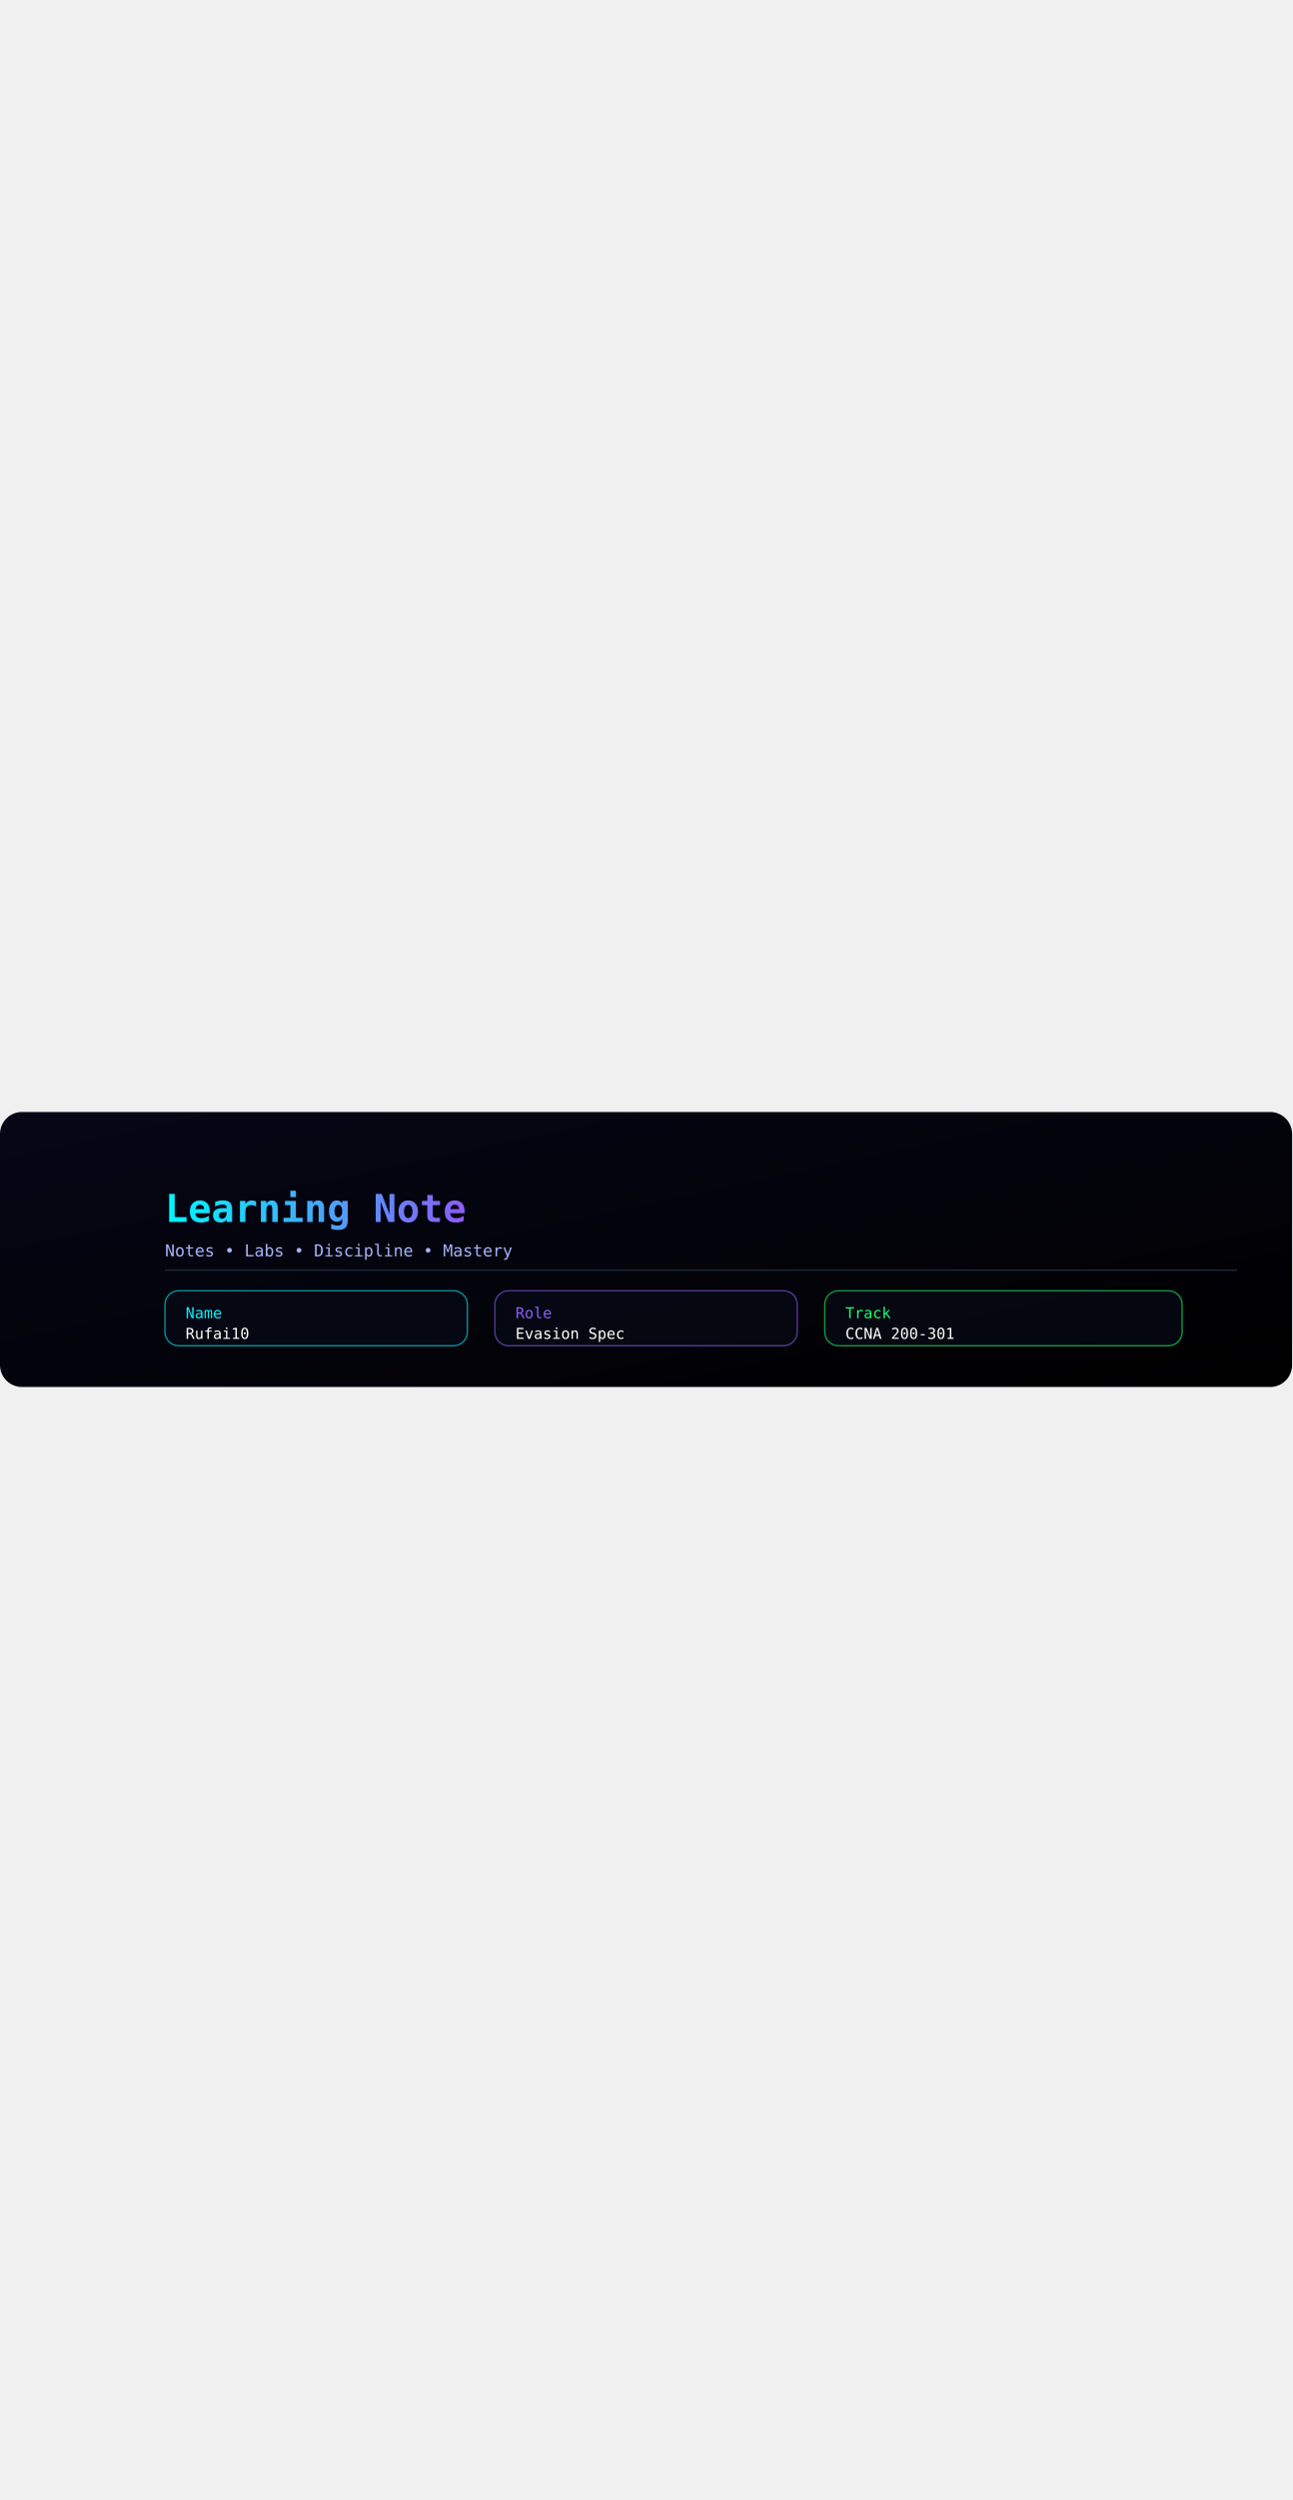
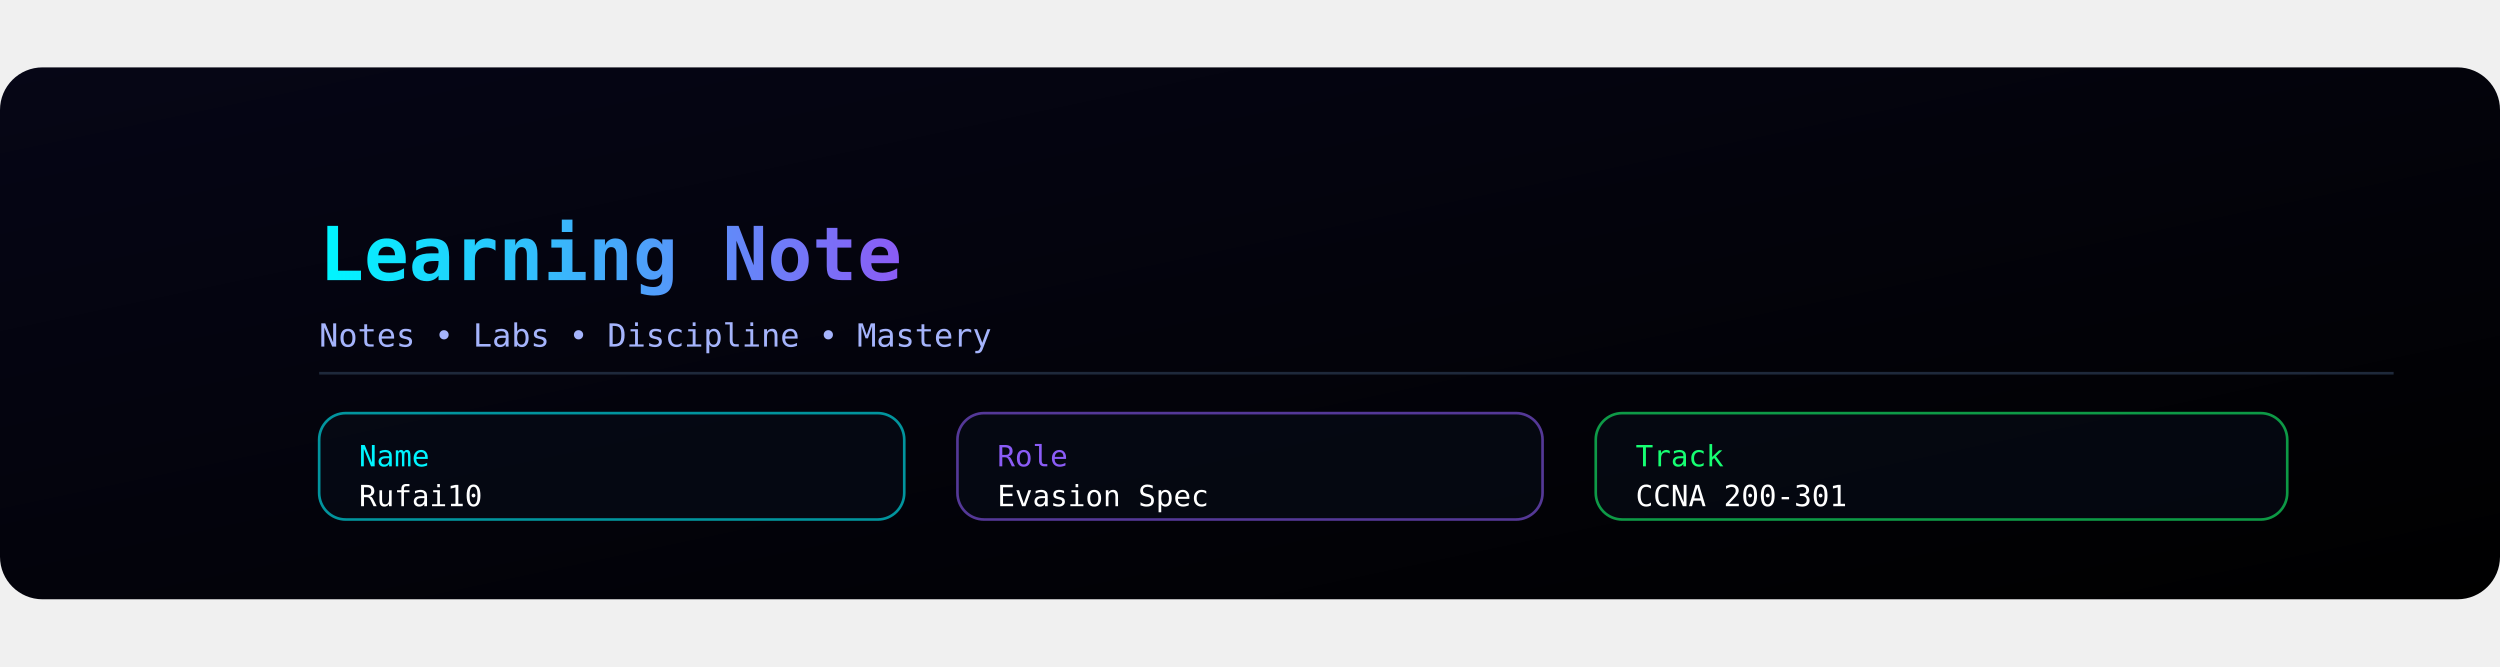
- <svg xmlns="http://www.w3.org/2000/svg" width="1200" height="2320" viewBox="0 0 940 200">
+ <svg xmlns="http://www.w3.org/2000/svg" width="1200" height="320" viewBox="0 0 940 200">
  <defs>
    <linearGradient id="bg" x1="0" y1="0" x2="1" y2="1">
      <stop offset="0%" stop-color="#060616" />
      <stop offset="100%" stop-color="#000000" />
    </linearGradient>
    <linearGradient id="neon" x1="0" y1="0" x2="1" y2="0">
      <stop offset="0%" stop-color="#00f5ff" />
      <stop offset="100%" stop-color="#8b5cf6" />
    </linearGradient>
    <filter id="glow">
      <feGaussianBlur stdDeviation="2" />
    </filter>
  </defs>
  <rect width="940" height="200" rx="16" fill="url(#bg)" />
  <text x="120" y="80" fill="url(#neon)" font-family="Fira Code, monospace" font-size="28" font-weight="800">
    Learning Note
  </text>
  <text x="120" y="105" fill="#A5B4FC" font-family="Fira Code, monospace" font-size="12">
    Notes • Labs • Discipline • Mastery
  </text>
  <line x1="120" y1="115" x2="900" y2="115" stroke="#1e293b" stroke-width="1" />
  <g font-family="Fira Code, monospace" font-size="11">
    <rect x="120" y="130" width="220" height="40" rx="10" fill="#070b18" stroke="#00f5ff" opacity="0.6" />
    <text x="135" y="150" fill="#00f5ff">Name</text>
    <text x="135" y="165" fill="#fff">Rufai10</text>
    <rect x="360" y="130" width="220" height="40" rx="10" fill="#070b18" stroke="#8b5cf6" opacity="0.6" />
    <text x="375" y="150" fill="#8b5cf6">Role</text>
    <text x="375" y="165" fill="#fff">Evasion Spec</text>
    <rect x="600" y="130" width="260" height="40" rx="10" fill="#070b18" stroke="#16ff72" opacity="0.6" />
    <text x="615" y="150" fill="#16ff72">Track</text>
    <text x="615" y="165" fill="#fff">CCNA 200-301</text>
  </g>
</svg>
